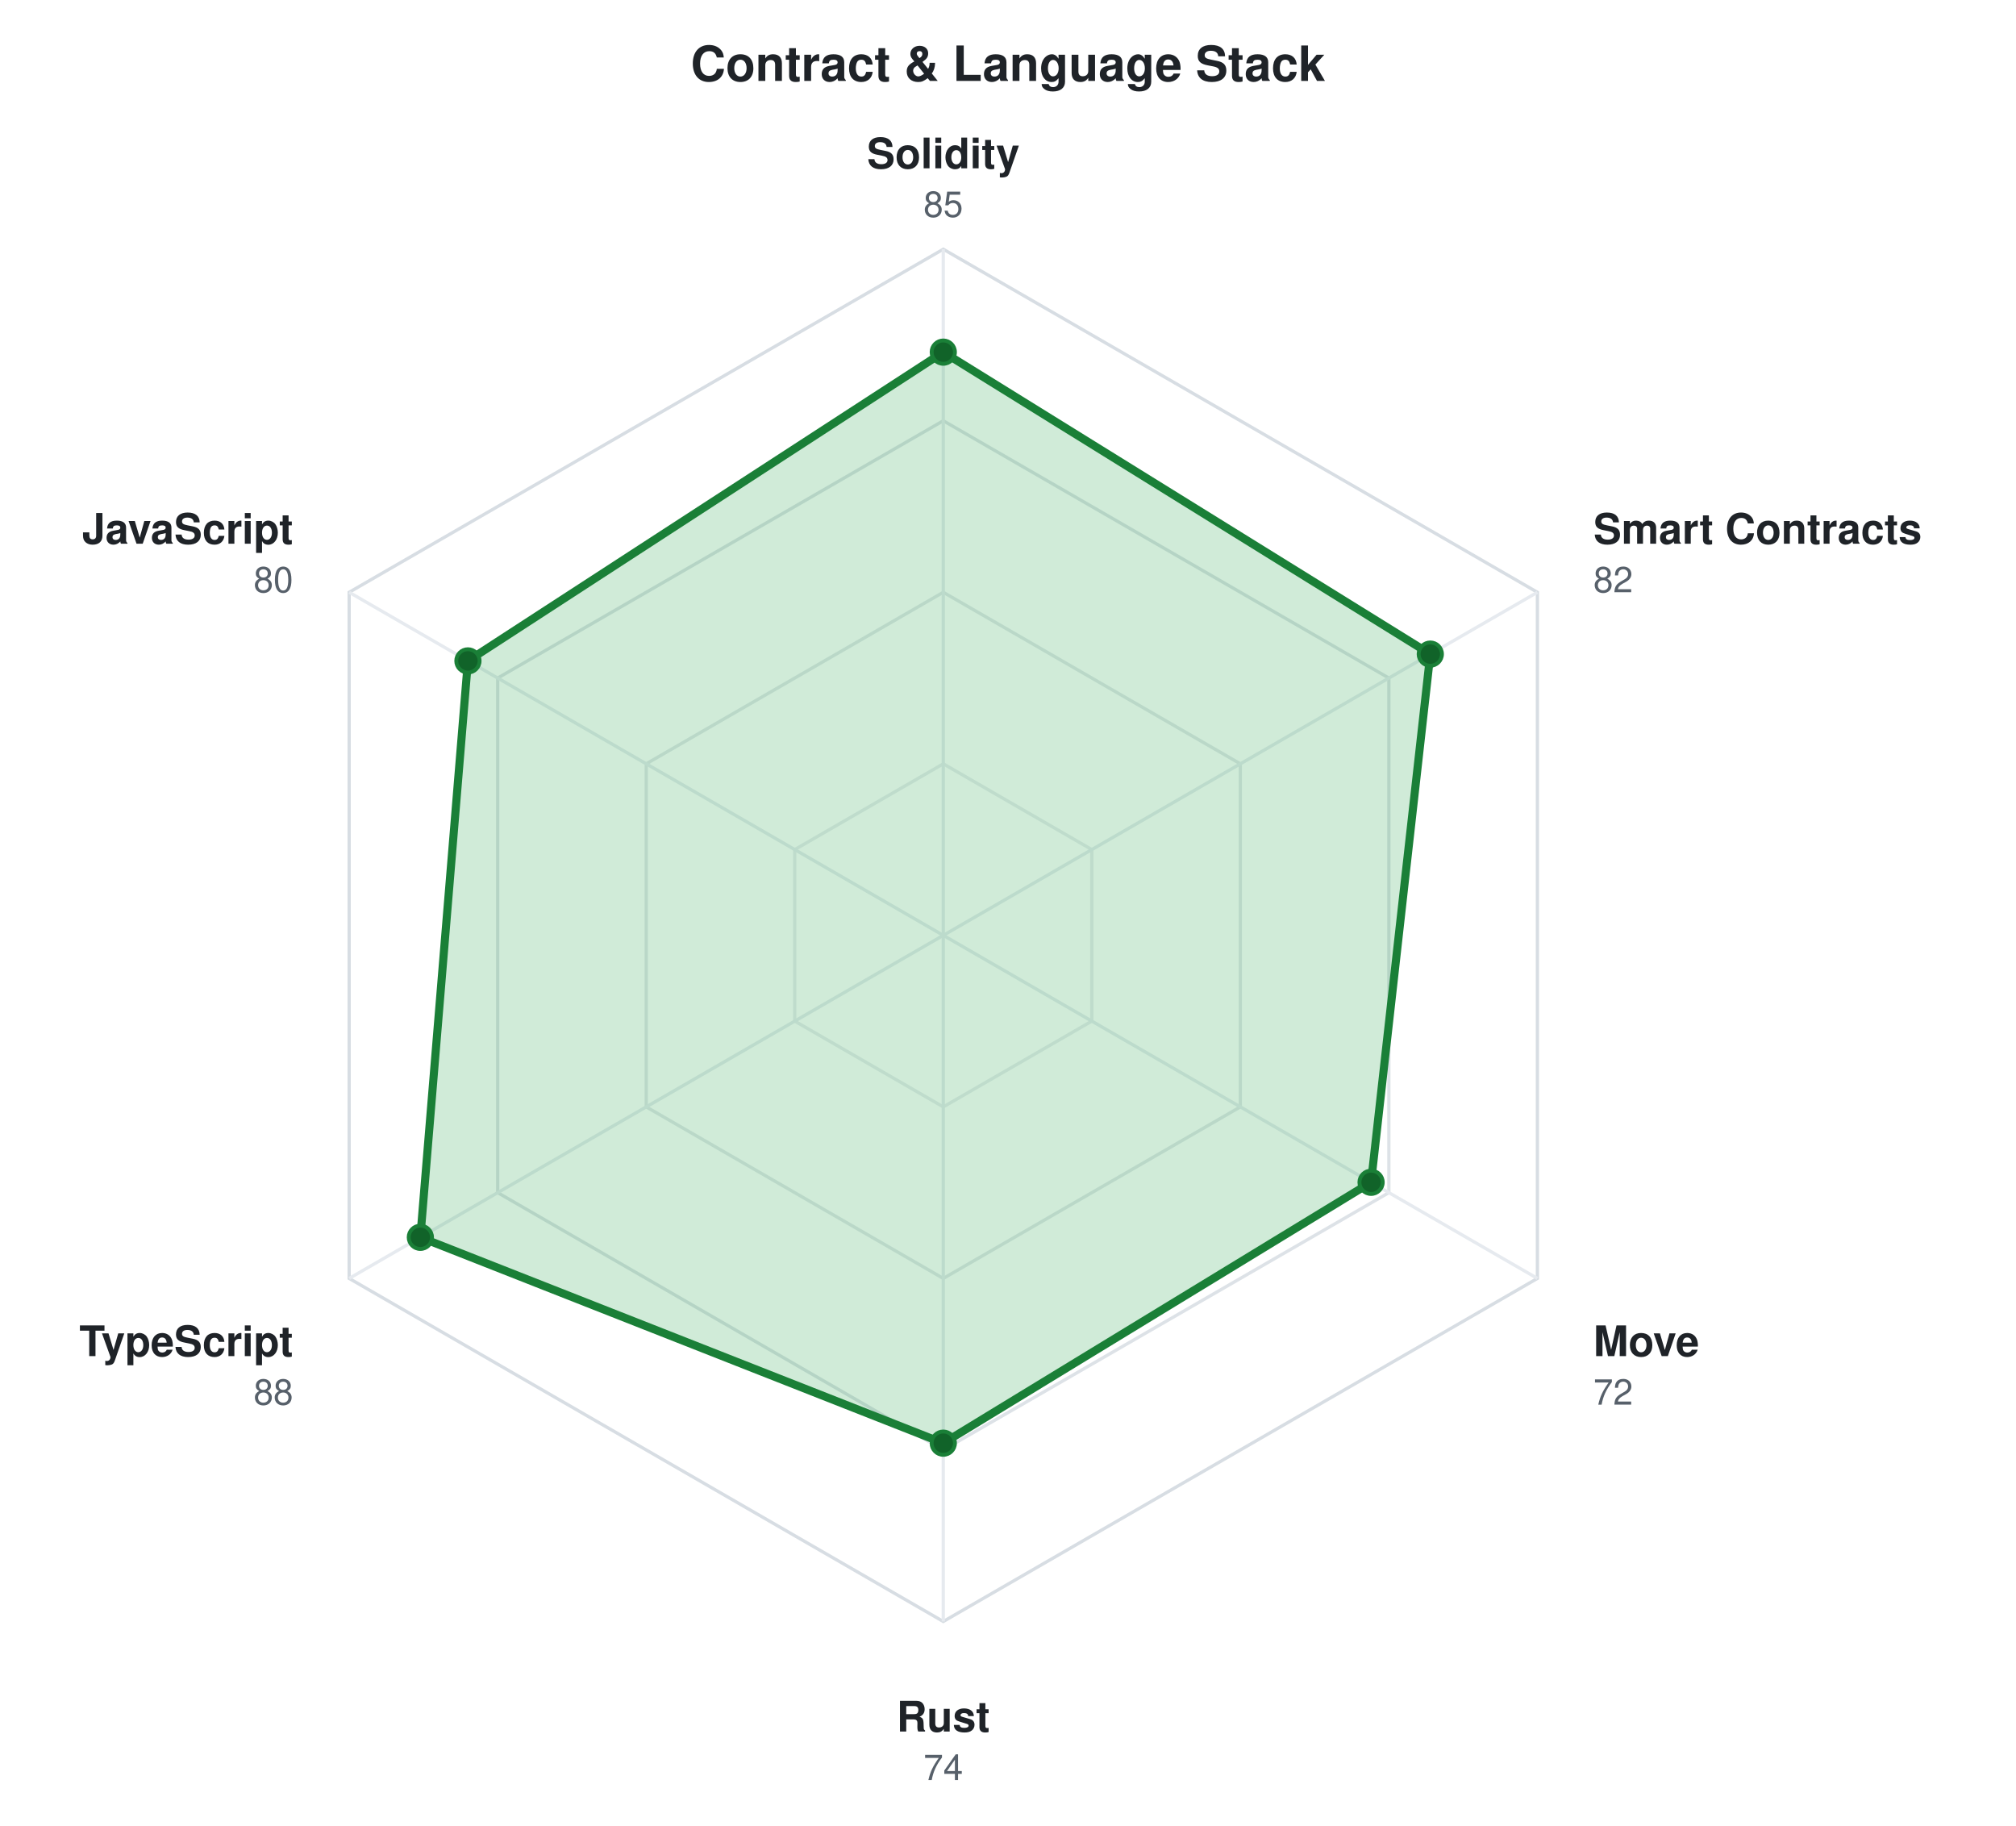
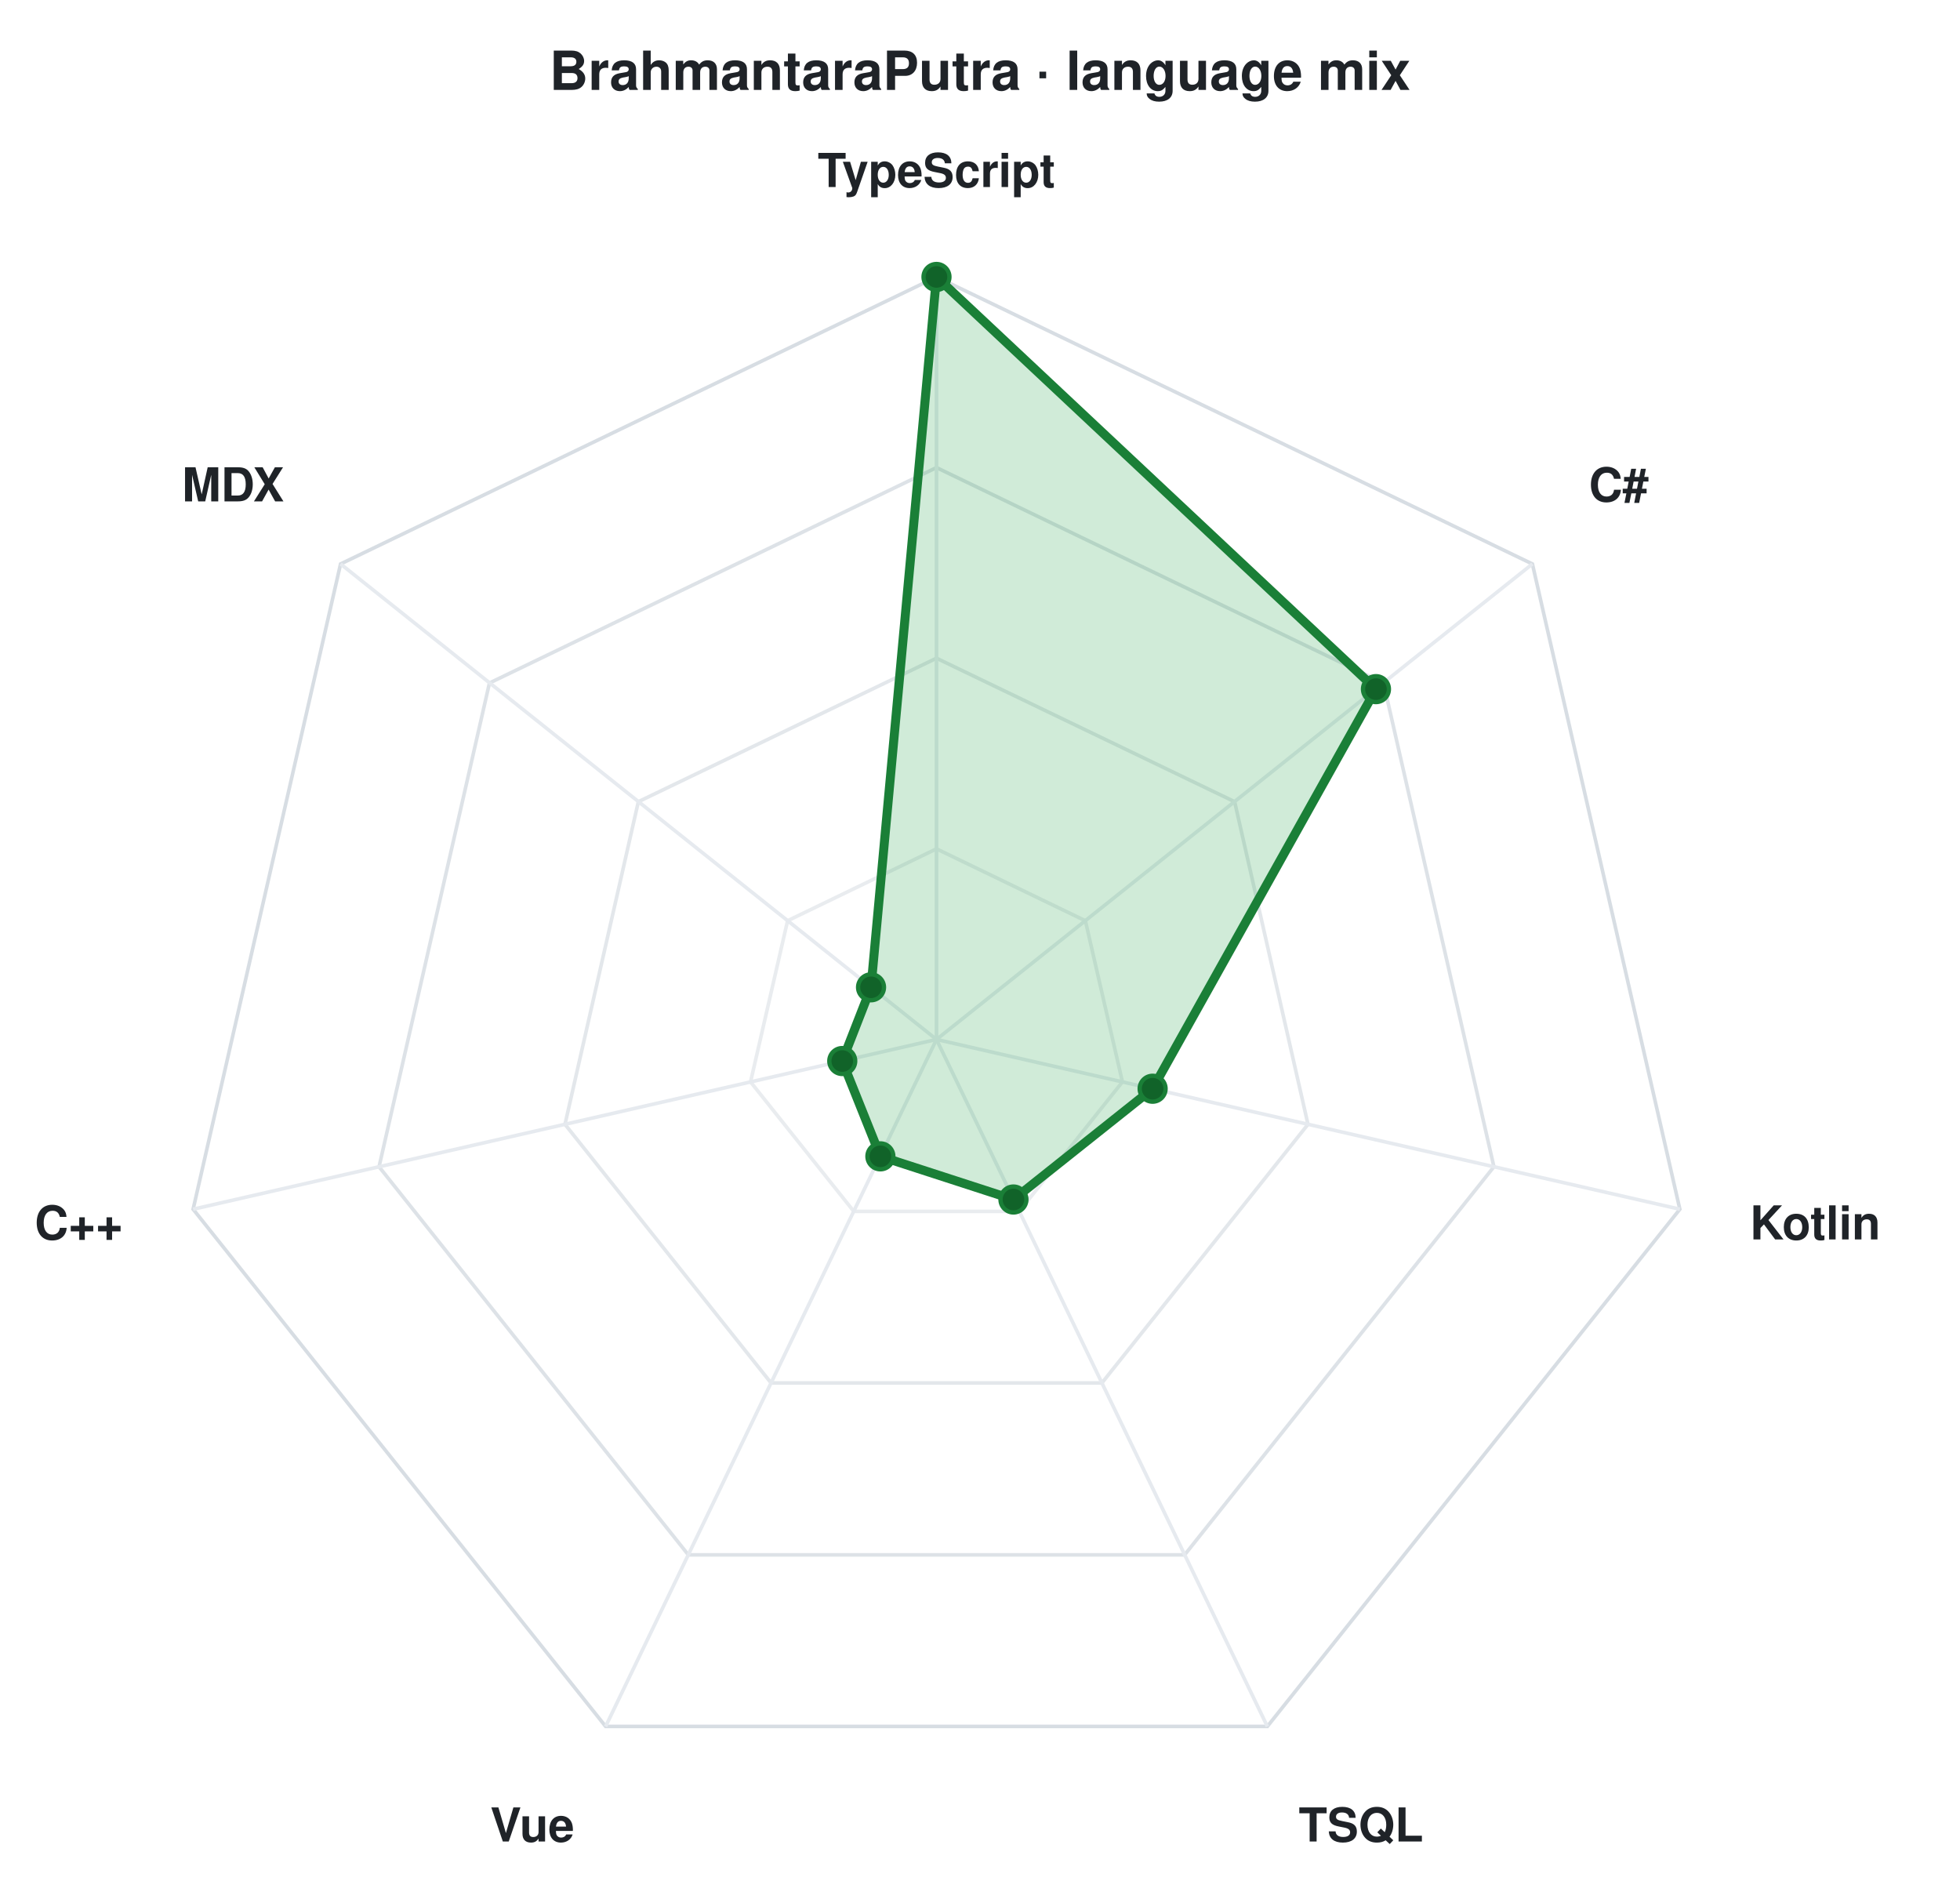
- <svg xmlns="http://www.w3.org/2000/svg" viewBox="0 0 623 564" width="623" height="564" role="img" aria-label="Contract &amp; Language Stack" font-family="ui-sans-serif,-apple-system,Segoe UI,Helvetica,Arial,sans-serif">
-   <text x="311.5" y="25" text-anchor="middle" font-size="15" font-weight="700" fill="#1f2328">Contract &amp; Language Stack</text>
-   <g transform="translate(291.5,289.0)">
-     <polygon points="0.0,-212.0 183.6,-106.0 183.6,106.0 0.0,212.0 -183.6,106.0 -183.6,-106.0" fill="none" stroke="#d0d7de" stroke-width="1" opacity="0.85" />
-     <polygon points="0.0,-159.0 137.7,-79.5 137.7,79.5 0.0,159.0 -137.7,79.5 -137.7,-79.5" fill="none" stroke="#d0d7de" stroke-width="1" opacity="0.72" />
-     <polygon points="0.0,-106.0 91.8,-53.0 91.8,53.0 0.0,106.0 -91.8,53.0 -91.8,-53.0" fill="none" stroke="#d0d7de" stroke-width="1" opacity="0.60" />
-     <polygon points="0.0,-53.0 45.9,-26.5 45.9,26.5 0.0,53.0 -45.9,26.5 -45.9,-26.5" fill="none" stroke="#d0d7de" stroke-width="1" opacity="0.47" />
+ <svg xmlns="http://www.w3.org/2000/svg" viewBox="0 0 545 526" width="545" height="526" role="img" aria-label="BrahmantaraPutra · language mix" font-family="ui-sans-serif,-apple-system,Segoe UI,Helvetica,Arial,sans-serif">
+   <text x="272.5" y="25" text-anchor="middle" font-size="15" font-weight="700" fill="#1f2328">BrahmantaraPutra · language mix</text>
+   <g transform="translate(260.4,289.0)">
+     <polygon points="0.0,-212.0 165.7,-132.2 206.7,47.2 92.0,191.0 -92.0,191.0 -206.7,47.2 -165.7,-132.2" fill="none" stroke="#d0d7de" stroke-width="1" opacity="0.85" />
+     <polygon points="0.0,-159.0 124.3,-99.1 155.0,35.4 69.0,143.3 -69.0,143.3 -155.0,35.4 -124.3,-99.1" fill="none" stroke="#d0d7de" stroke-width="1" opacity="0.72" />
+     <polygon points="0.0,-106.0 82.9,-66.1 103.3,23.6 46.0,95.5 -46.0,95.5 -103.3,23.6 -82.9,-66.1" fill="none" stroke="#d0d7de" stroke-width="1" opacity="0.60" />
+     <polygon points="0.0,-53.0 41.4,-33.0 51.7,11.8 23.0,47.8 -23.0,47.8 -51.7,11.8 -41.4,-33.0" fill="none" stroke="#d0d7de" stroke-width="1" opacity="0.47" />
    <line x1="0" y1="0" x2="0.0" y2="-212.0" stroke="#e6eaef" stroke-width="1" />
-     <line x1="0" y1="0" x2="183.6" y2="-106.0" stroke="#e6eaef" stroke-width="1" />
-     <line x1="0" y1="0" x2="183.6" y2="106.0" stroke="#e6eaef" stroke-width="1" />
-     <line x1="0" y1="0" x2="0.0" y2="212.0" stroke="#e6eaef" stroke-width="1" />
-     <line x1="0" y1="0" x2="-183.6" y2="106.0" stroke="#e6eaef" stroke-width="1" />
-     <line x1="0" y1="0" x2="-183.6" y2="-106.0" stroke="#e6eaef" stroke-width="1" />
+     <line x1="0" y1="0" x2="165.7" y2="-132.2" stroke="#e6eaef" stroke-width="1" />
+     <line x1="0" y1="0" x2="206.7" y2="47.2" stroke="#e6eaef" stroke-width="1" />
+     <line x1="0" y1="0" x2="92.0" y2="191.0" stroke="#e6eaef" stroke-width="1" />
+     <line x1="0" y1="0" x2="-92.0" y2="191.0" stroke="#e6eaef" stroke-width="1" />
+     <line x1="0" y1="0" x2="-206.7" y2="47.2" stroke="#e6eaef" stroke-width="1" />
+     <line x1="0" y1="0" x2="-165.7" y2="-132.2" stroke="#e6eaef" stroke-width="1" />
    <g>
      <animateTransform attributeName="transform" type="scale" values="0.04;1" dur="1.1s" calcMode="spline" keyTimes="0;1" keySplines="0.22 1 0.36 1" fill="freeze" />
-       <polygon points="0.0,-180.2 150.5,-86.9 132.2,76.3 0.0,156.9 -161.6,93.3 -146.9,-84.8" fill="#2da44e" fill-opacity="0.22" stroke="#1a7f37" stroke-width="2.5" stroke-linejoin="round" />
-       <circle cx="0.0" cy="-180.2" r="3.6" fill="#116329" stroke="#1a7f37" stroke-width="1.2" />
-       <circle cx="150.5" cy="-86.9" r="3.6" fill="#116329" stroke="#1a7f37" stroke-width="1.2" />
-       <circle cx="132.2" cy="76.3" r="3.6" fill="#116329" stroke="#1a7f37" stroke-width="1.2" />
-       <circle cx="0.0" cy="156.9" r="3.6" fill="#116329" stroke="#1a7f37" stroke-width="1.2" />
-       <circle cx="-161.6" cy="93.3" r="3.6" fill="#116329" stroke="#1a7f37" stroke-width="1.2" />
-       <circle cx="-146.9" cy="-84.8" r="3.6" fill="#116329" stroke="#1a7f37" stroke-width="1.2" />
+       <polygon points="0.0,-212.0 122.2,-97.4 60.1,13.7 21.4,44.5 -15.6,32.5 -26.2,6.0 -18.2,-14.5" fill="#2da44e" fill-opacity="0.22" stroke="#1a7f37" stroke-width="2.5" stroke-linejoin="round" />
+       <circle cx="0.0" cy="-212.0" r="3.6" fill="#116329" stroke="#1a7f37" stroke-width="1.2" />
+       <circle cx="122.2" cy="-97.4" r="3.6" fill="#116329" stroke="#1a7f37" stroke-width="1.2" />
+       <circle cx="60.1" cy="13.7" r="3.6" fill="#116329" stroke="#1a7f37" stroke-width="1.2" />
+       <circle cx="21.4" cy="44.5" r="3.6" fill="#116329" stroke="#1a7f37" stroke-width="1.2" />
+       <circle cx="-15.6" cy="32.5" r="3.6" fill="#116329" stroke="#1a7f37" stroke-width="1.2" />
+       <circle cx="-26.2" cy="6.0" r="3.6" fill="#116329" stroke="#1a7f37" stroke-width="1.2" />
+       <circle cx="-18.2" cy="-14.5" r="3.6" fill="#116329" stroke="#1a7f37" stroke-width="1.2" />
    </g>
-     <text x="0.0" y="-237.0" text-anchor="middle" font-size="13" font-weight="600" fill="#1f2328">Solidity</text>
-     <text x="0.0" y="-222.0" text-anchor="middle" font-size="11" fill="#57606a">85</text>
-     <text x="200.9" y="-121.0" text-anchor="start" font-size="13" font-weight="600" fill="#1f2328">Smart Contracts</text>
-     <text x="200.9" y="-106.0" text-anchor="start" font-size="11" fill="#57606a">82</text>
-     <text x="200.9" y="130.0" text-anchor="start" font-size="13" font-weight="600" fill="#1f2328">Move</text>
-     <text x="200.9" y="145.0" text-anchor="start" font-size="11" fill="#57606a">72</text>
-     <text x="0.0" y="246.0" text-anchor="middle" font-size="13" font-weight="600" fill="#1f2328">Rust</text>
-     <text x="0.0" y="261.0" text-anchor="middle" font-size="11" fill="#57606a">74</text>
-     <text x="-200.9" y="130.0" text-anchor="end" font-size="13" font-weight="600" fill="#1f2328">TypeScript</text>
-     <text x="-200.9" y="145.0" text-anchor="end" font-size="11" fill="#57606a">88</text>
-     <text x="-200.9" y="-121.0" text-anchor="end" font-size="13" font-weight="600" fill="#1f2328">JavaScript</text>
-     <text x="-200.9" y="-106.0" text-anchor="end" font-size="11" fill="#57606a">80</text>
+     <text x="0.0" y="-237.0" text-anchor="middle" font-size="13" font-weight="600" fill="#1f2328">TypeScript</text>
+     <text x="181.4" y="-149.6" text-anchor="start" font-size="13" font-weight="600" fill="#1f2328">C#</text>
+     <text x="226.2" y="55.6" text-anchor="start" font-size="13" font-weight="600" fill="#1f2328">Kotlin</text>
+     <text x="100.7" y="223.0" text-anchor="start" font-size="13" font-weight="600" fill="#1f2328">TSQL</text>
+     <text x="-100.7" y="223.0" text-anchor="end" font-size="13" font-weight="600" fill="#1f2328">Vue</text>
+     <text x="-226.2" y="55.6" text-anchor="end" font-size="13" font-weight="600" fill="#1f2328">C++</text>
+     <text x="-181.4" y="-149.6" text-anchor="end" font-size="13" font-weight="600" fill="#1f2328">MDX</text>
  </g>
</svg>
